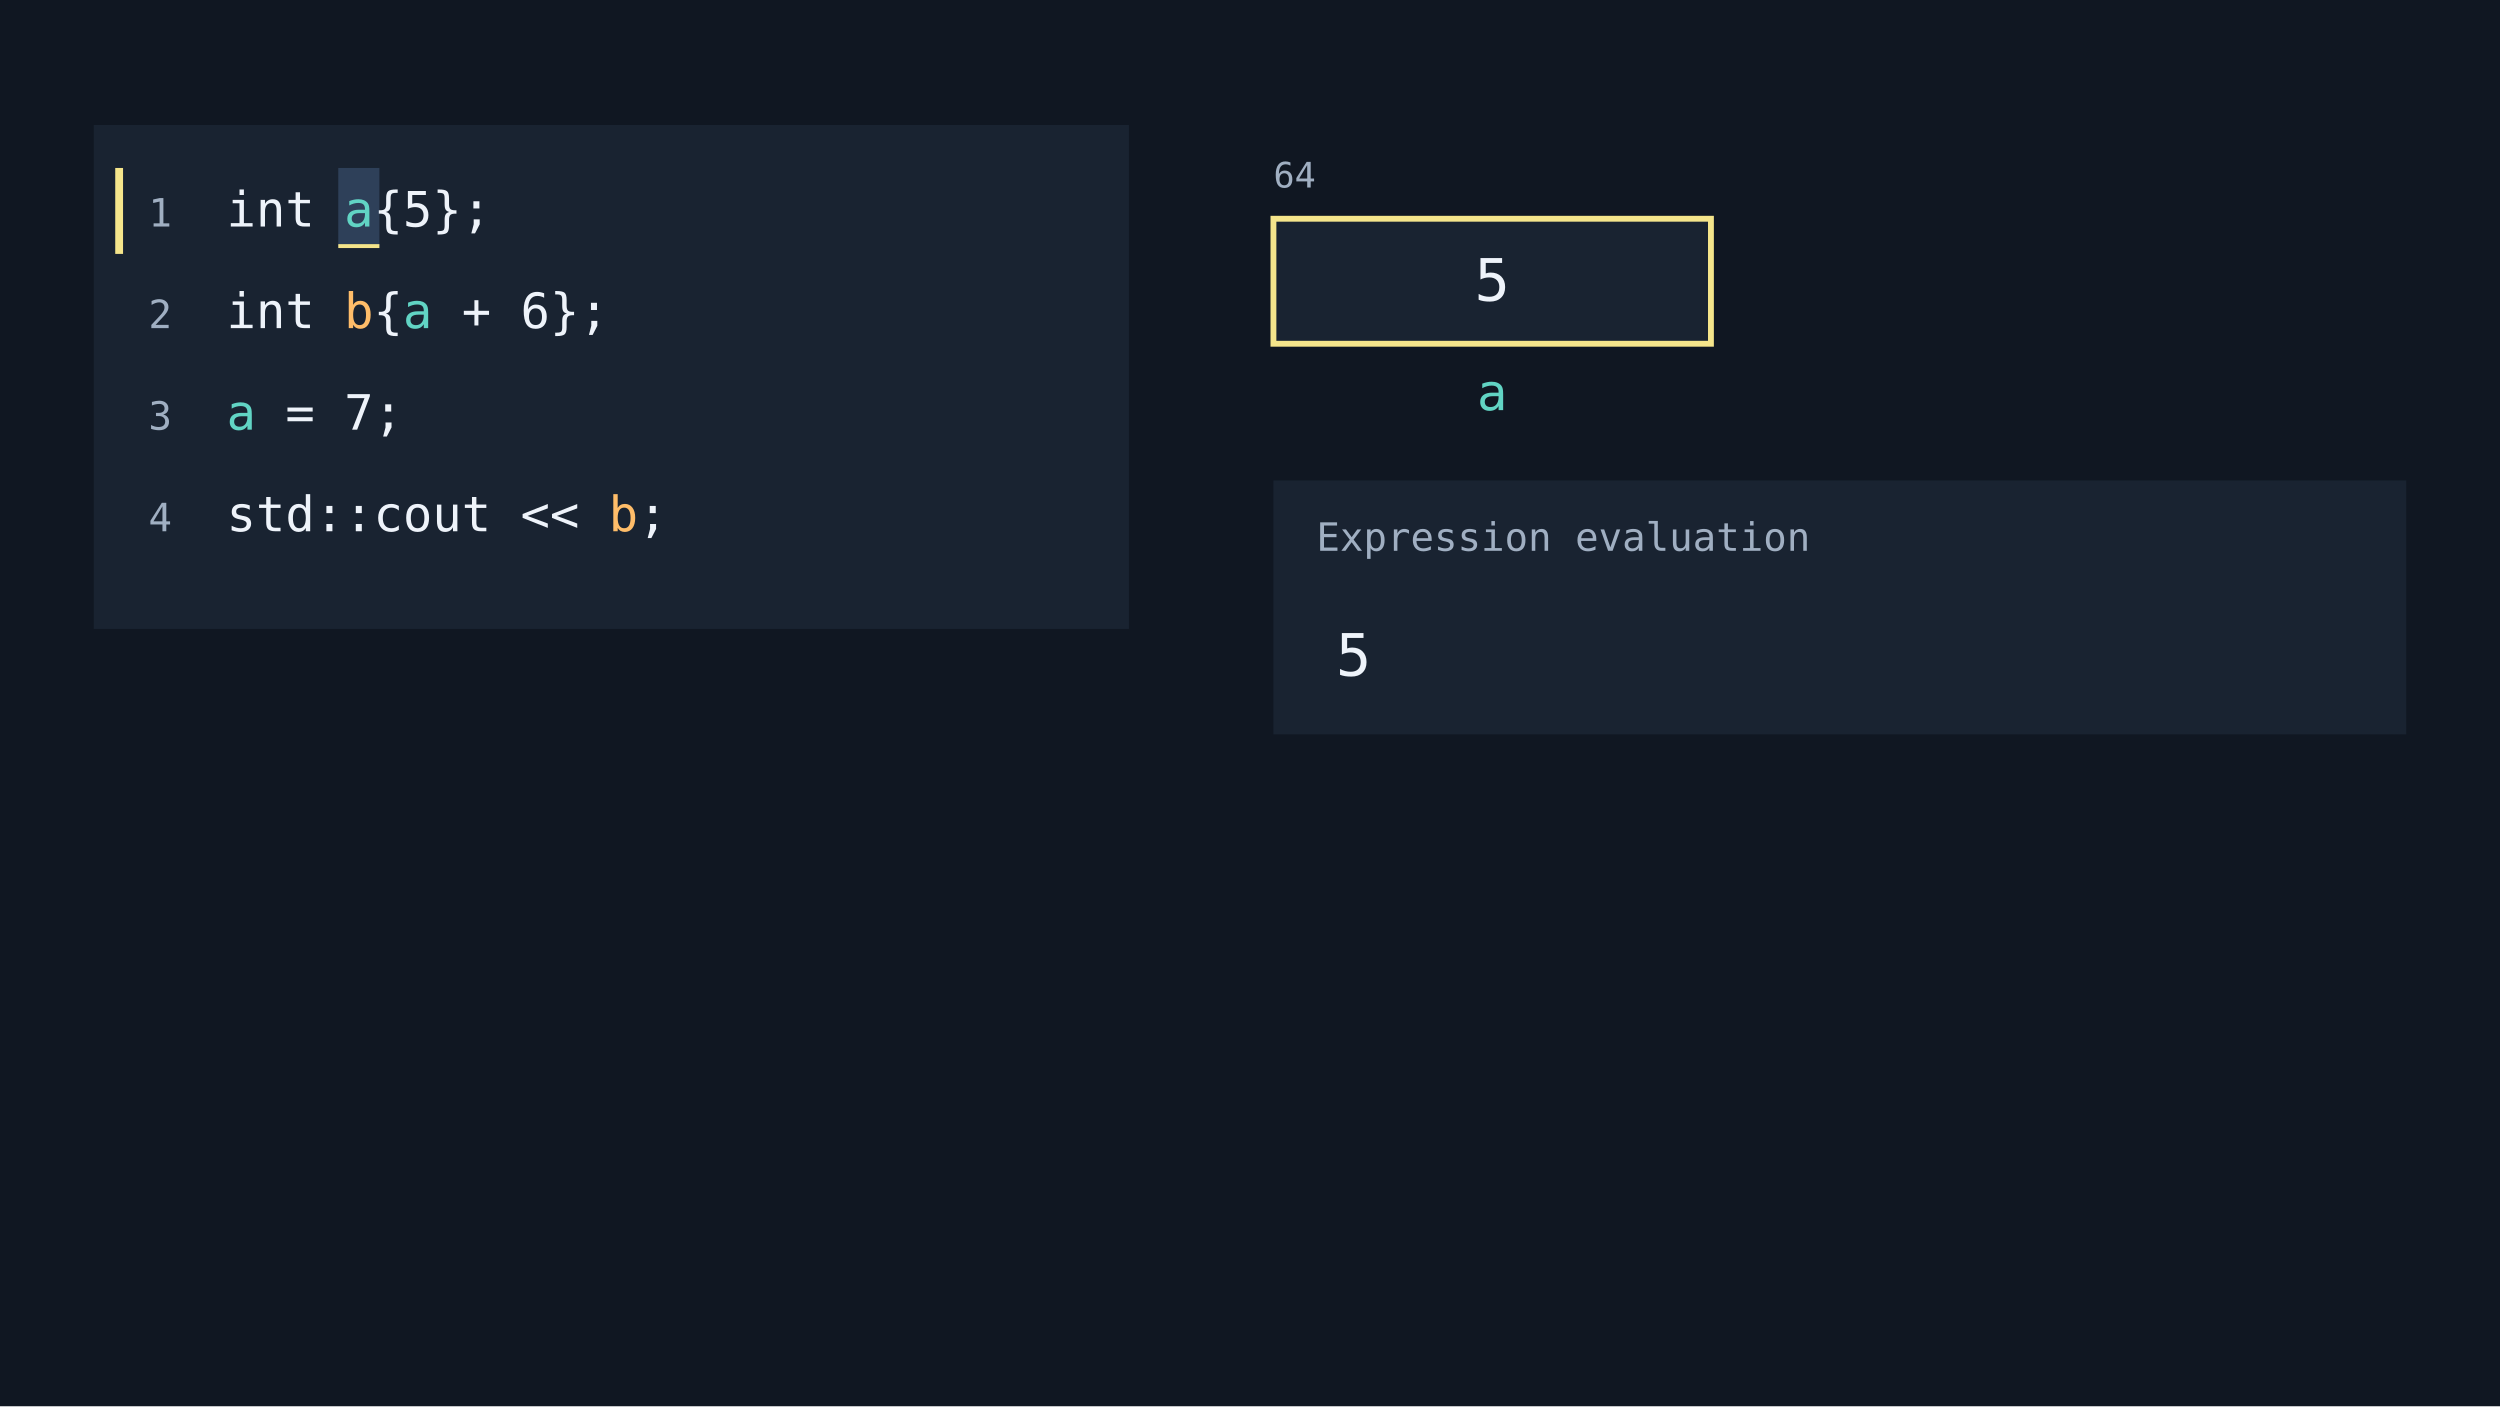
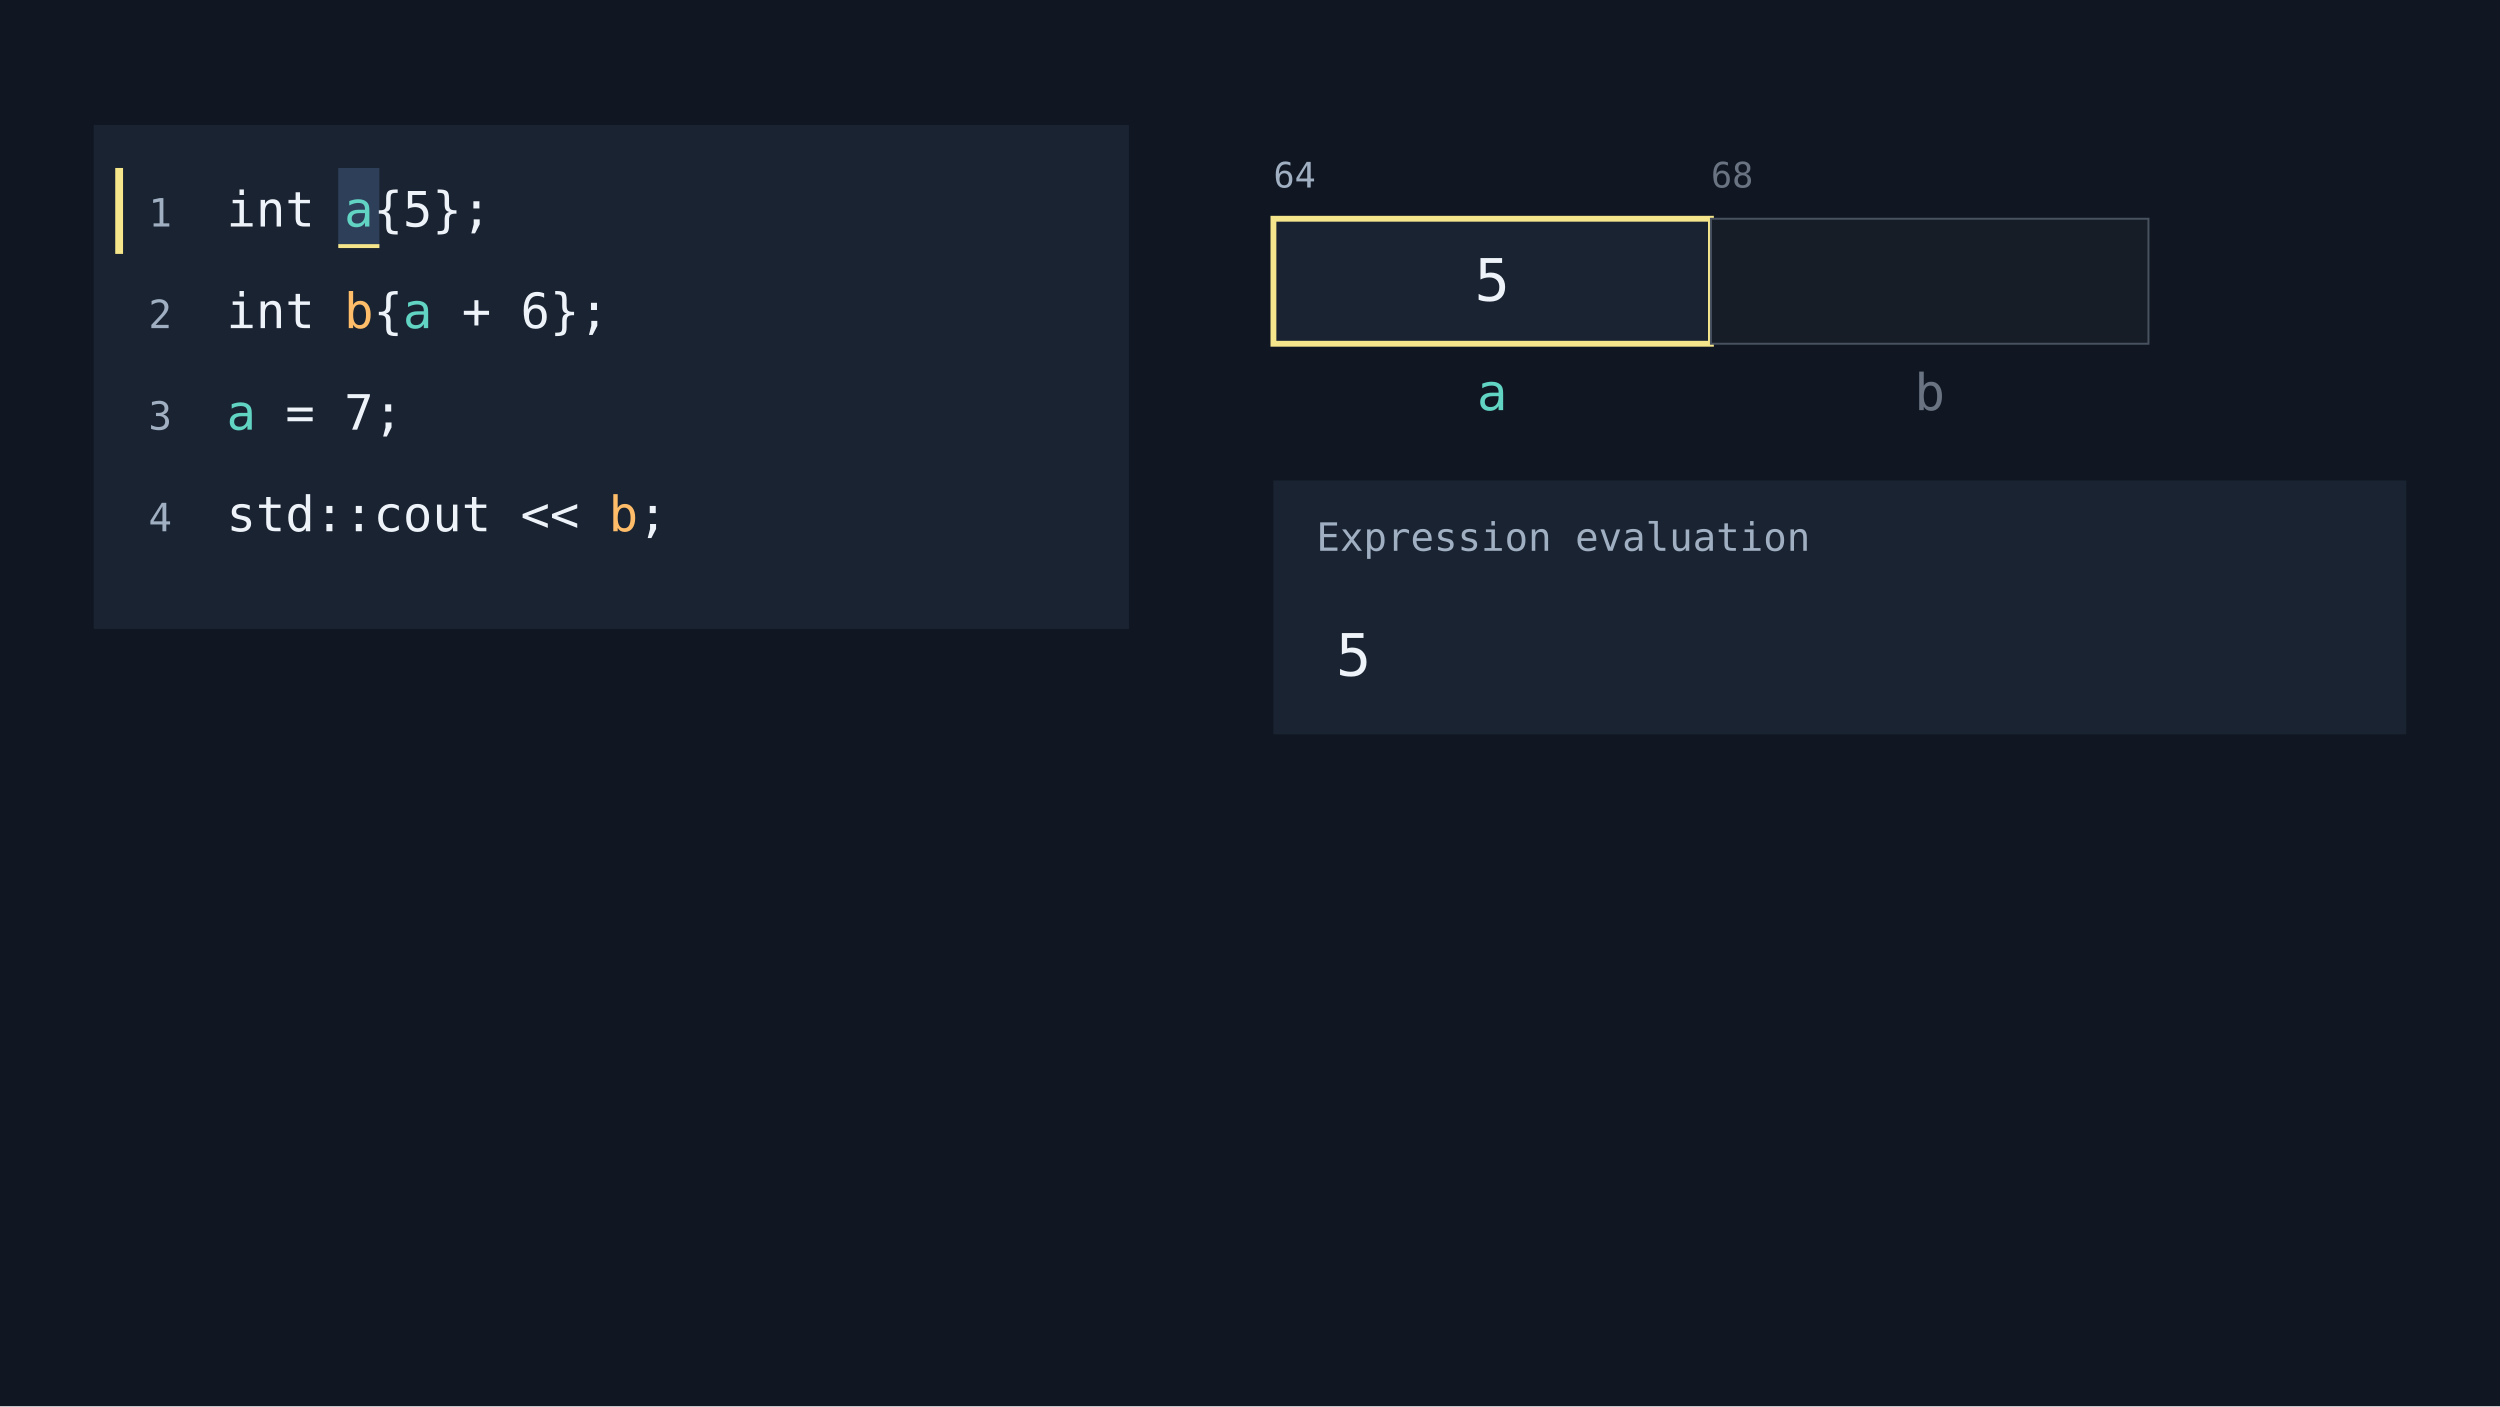
<svg xmlns="http://www.w3.org/2000/svg" viewBox="0 0 1280 720" width="1280" height="720" role="img">
  <rect x="0" y="0" width="1280" height="720" fill="#101722" stroke="none" stroke-width="1" />
  <rect x="48" y="64" width="530" height="258" fill="#192331" stroke="none" stroke-width="1" />
  <rect x="652" y="246" width="580" height="130" fill="#192331" stroke="none" stroke-width="1" />
  <text x="674" y="282" font-family="DejaVu Sans Mono,monospace" font-size="20" fill="#a0afc2" xml:space="preserve">Expression evaluation</text>
  <text x="684" y="346" font-family="DejaVu Sans Mono,monospace" font-size="30" fill="#eef3fa" xml:space="preserve">5</text>
  <rect x="59" y="86" width="4" height="44" fill="#f5e58b" stroke="none" stroke-width="1" />
  <rect x="173.2" y="86" width="21.05" height="40" fill="#2e4059" stroke="none" stroke-width="1" />
  <line x1="173.2" y1="126" x2="194.25" y2="126" stroke="#f5e58b" stroke-width="2" />
  <text x="76" y="116" font-family="DejaVu Sans Mono,monospace" font-size="20" fill="#a0afc2" xml:space="preserve">1</text>
  <text x="116.0" y="116" font-family="DejaVu Sans Mono,monospace" font-size="25" fill="#eef3fa" xml:space="preserve">int</text>
  <text x="161.15" y="116" font-family="DejaVu Sans Mono,monospace" font-size="25" fill="#eef3fa" xml:space="preserve"> </text>
  <text x="176.2" y="116" font-family="DejaVu Sans Mono,monospace" font-size="25" fill="#61d4c4" xml:space="preserve">a</text>
  <text x="191.25" y="116" font-family="DejaVu Sans Mono,monospace" font-size="25" fill="#eef3fa" xml:space="preserve">{5};</text>
  <text x="76" y="168" font-family="DejaVu Sans Mono,monospace" font-size="20" fill="#a0afc2" xml:space="preserve">2</text>
  <text x="116.0" y="168" font-family="DejaVu Sans Mono,monospace" font-size="25" fill="#eef3fa" xml:space="preserve">int</text>
  <text x="161.15" y="168" font-family="DejaVu Sans Mono,monospace" font-size="25" fill="#eef3fa" xml:space="preserve"> </text>
  <text x="176.2" y="168" font-family="DejaVu Sans Mono,monospace" font-size="25" fill="#ffbd69" xml:space="preserve">b</text>
  <text x="191.25" y="168" font-family="DejaVu Sans Mono,monospace" font-size="25" fill="#eef3fa" xml:space="preserve">{</text>
  <text x="206.3" y="168" font-family="DejaVu Sans Mono,monospace" font-size="25" fill="#61d4c4" xml:space="preserve">a</text>
  <text x="221.35" y="168" font-family="DejaVu Sans Mono,monospace" font-size="25" fill="#eef3fa" xml:space="preserve"> + 6};</text>
  <text x="76" y="220" font-family="DejaVu Sans Mono,monospace" font-size="20" fill="#a0afc2" xml:space="preserve">3</text>
  <text x="116.0" y="220" font-family="DejaVu Sans Mono,monospace" font-size="25" fill="#61d4c4" xml:space="preserve">a</text>
  <text x="131.05" y="220" font-family="DejaVu Sans Mono,monospace" font-size="25" fill="#eef3fa" xml:space="preserve"> = 7;</text>
  <text x="76" y="272" font-family="DejaVu Sans Mono,monospace" font-size="20" fill="#a0afc2" xml:space="preserve">4</text>
  <text x="116.0" y="272" font-family="DejaVu Sans Mono,monospace" font-size="25" fill="#eef3fa" xml:space="preserve">std</text>
  <text x="161.15" y="272" font-family="DejaVu Sans Mono,monospace" font-size="25" fill="#eef3fa" xml:space="preserve">::</text>
  <text x="191.25" y="272" font-family="DejaVu Sans Mono,monospace" font-size="25" fill="#eef3fa" xml:space="preserve">cout</text>
  <text x="251.45" y="272" font-family="DejaVu Sans Mono,monospace" font-size="25" fill="#eef3fa" xml:space="preserve"> &lt;&lt; </text>
  <text x="311.65" y="272" font-family="DejaVu Sans Mono,monospace" font-size="25" fill="#ffbd69" xml:space="preserve">b</text>
  <text x="326.7" y="272" font-family="DejaVu Sans Mono,monospace" font-size="25" fill="#eef3fa" xml:space="preserve">;</text>
  <text x="652" y="96" font-family="DejaVu Sans Mono,monospace" font-size="18" fill="#a0afc2" xml:space="preserve">64</text>
  <text x="756.174" y="210" font-family="DejaVu Sans Mono,monospace" font-size="26" fill="#61d4c4" xml:space="preserve">a</text>
  <rect x="652" y="112" width="224.0" height="64" fill="#192331" stroke="#f5e58b" stroke-width="3" />
  <text x="754.97" y="154" font-family="DejaVu Sans Mono,monospace" font-size="30" fill="#eef3fa" xml:space="preserve">5</text>
+   <rect x="876.0" y="112" width="224.0" height="64" fill="#171d27" stroke="#47515f" stroke-width="1" />
+   <text x="876.0" y="96" font-family="DejaVu Sans Mono,monospace" font-size="18" fill="#697382" xml:space="preserve">68</text>
+   <text x="980.174" y="210" font-family="DejaVu Sans Mono,monospace" font-size="26" fill="#697382" xml:space="preserve">b</text>
</svg>
